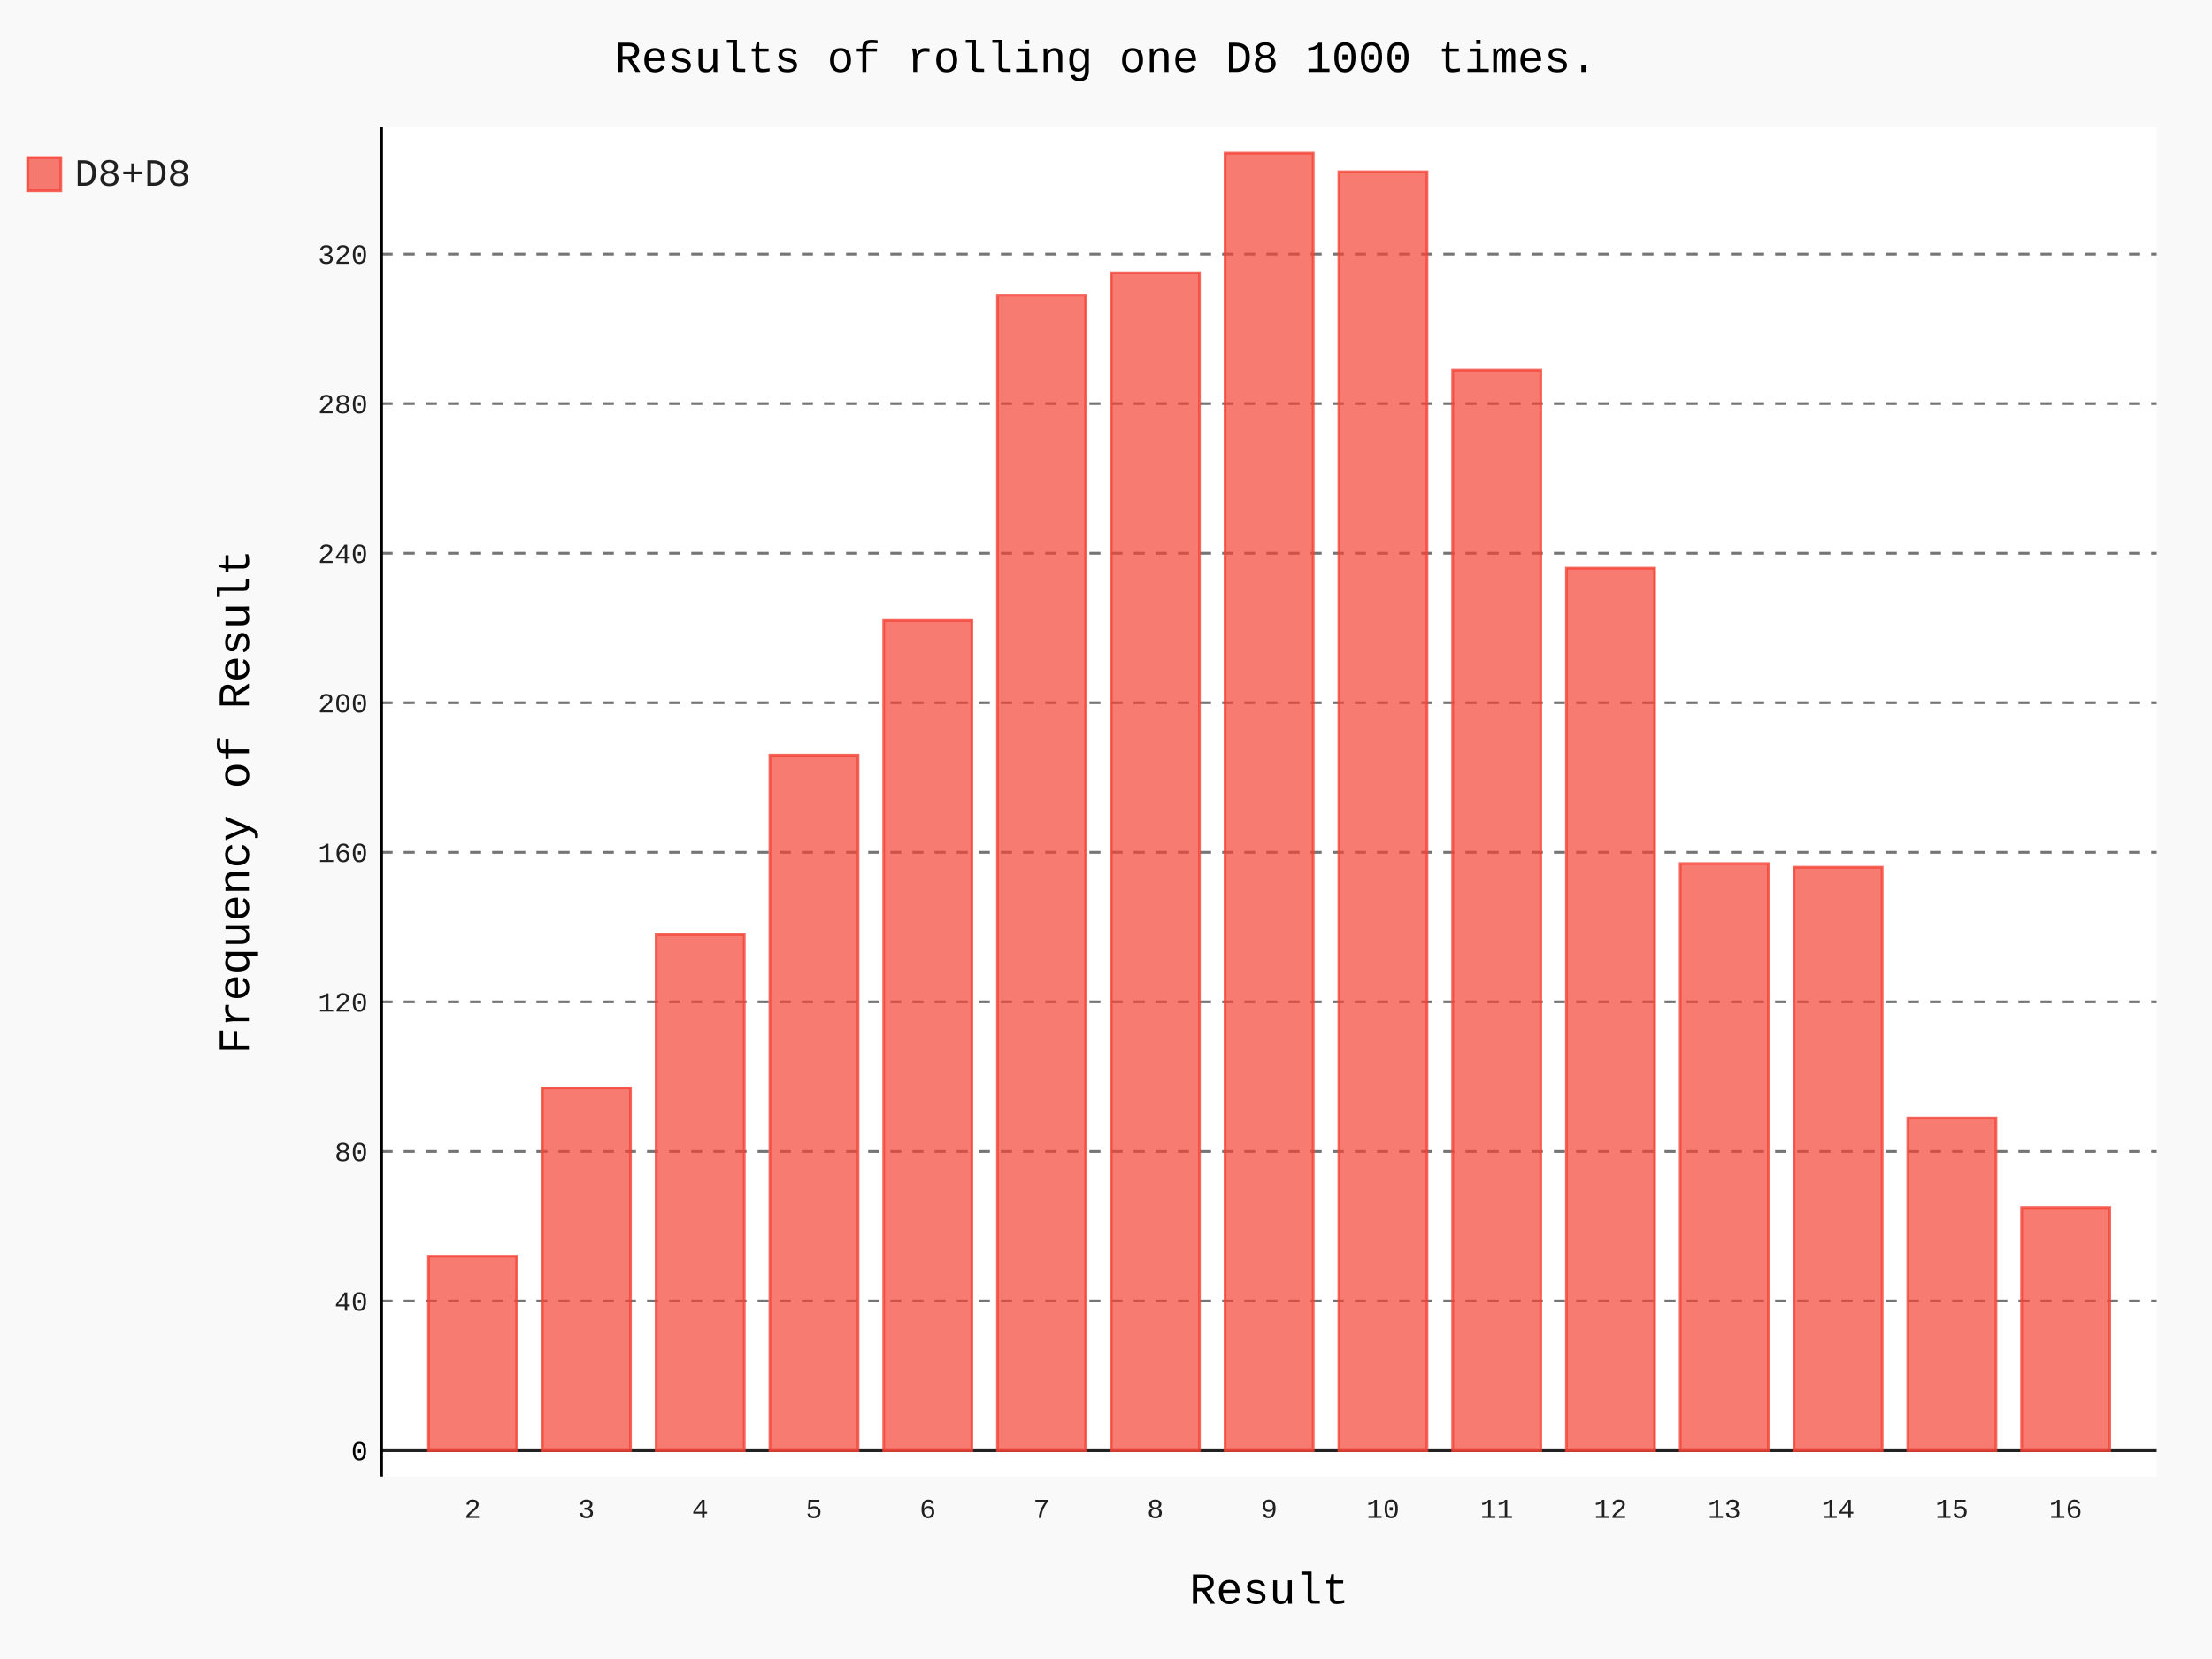
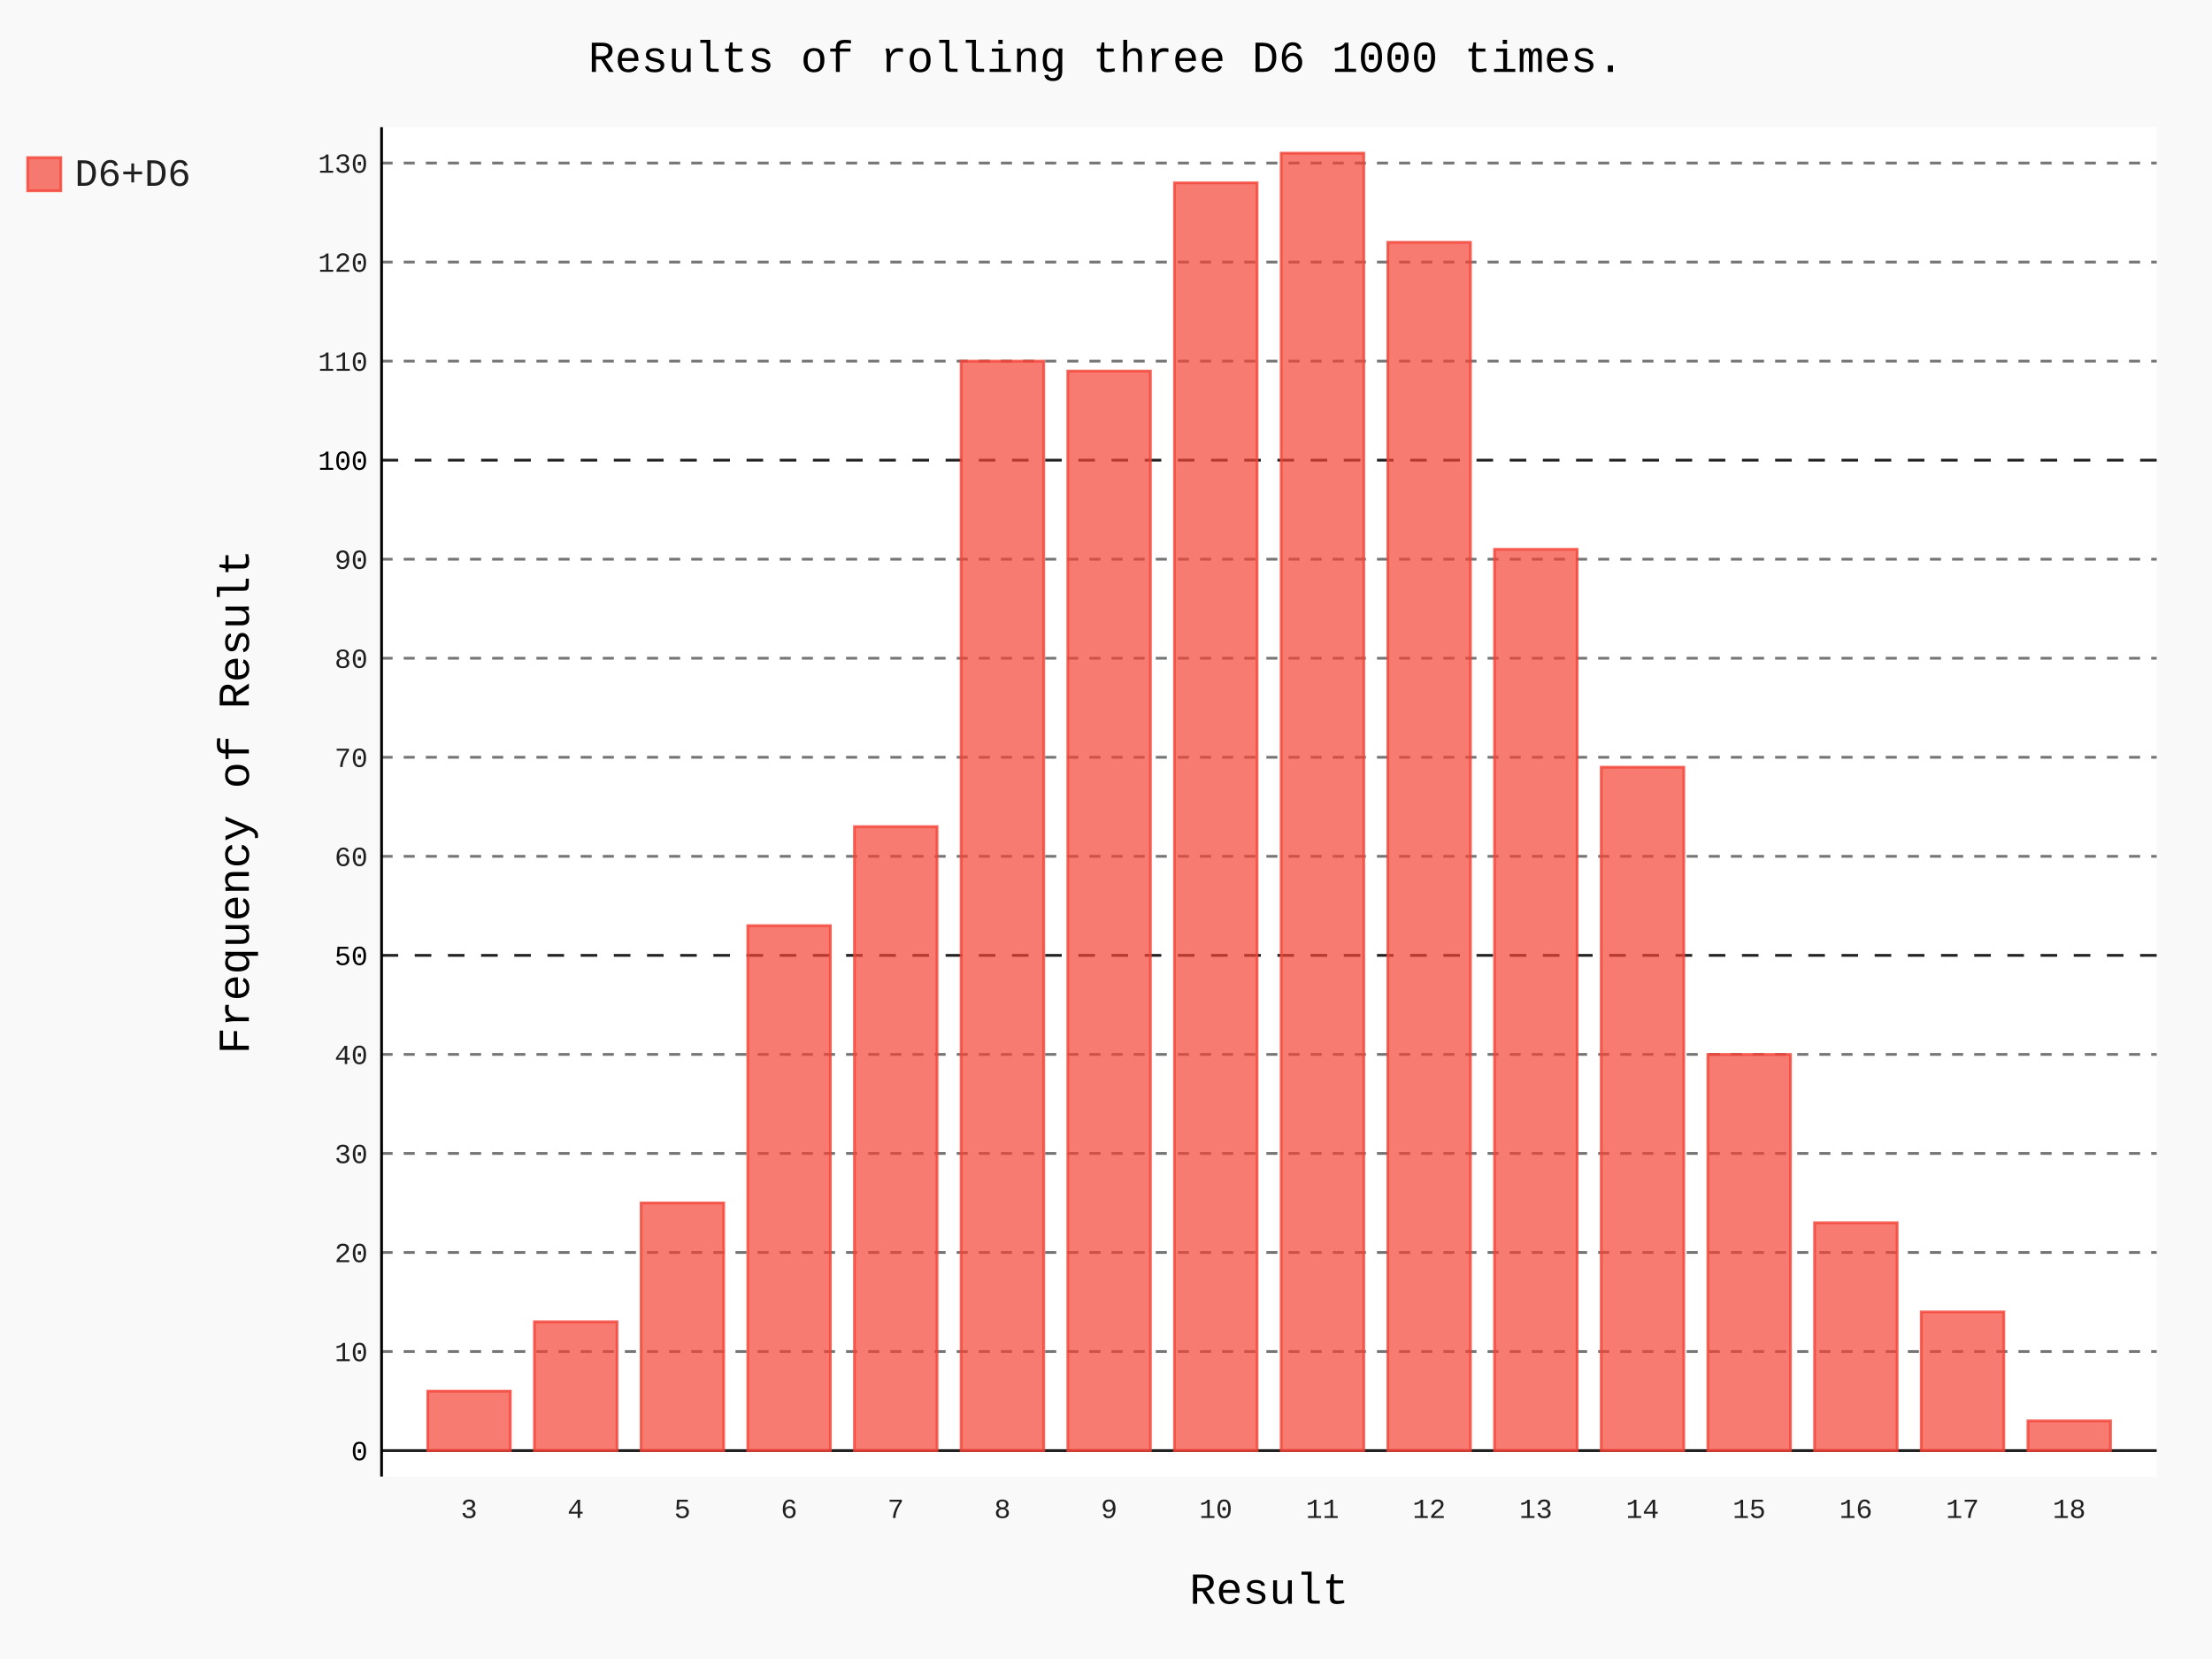
- <svg xmlns="http://www.w3.org/2000/svg" id="chart-a78a867e-a311-483c-8ba9-3763acef9008" class="pygal-chart" viewBox="0 0 800 600">
+ <svg xmlns="http://www.w3.org/2000/svg" id="chart-d920b6f3-57e1-4928-8b99-351d2b0e50c4" class="pygal-chart" viewBox="0 0 800 600">
  <defs>
-     <style type="text/css">#chart-a78a867e-a311-483c-8ba9-3763acef9008{-webkit-user-select:none;-webkit-font-smoothing:antialiased;font-family:Consolas,"Liberation Mono",Menlo,Courier,monospace}#chart-a78a867e-a311-483c-8ba9-3763acef9008 .title{font-family:Consolas,"Liberation Mono",Menlo,Courier,monospace;font-size:16px}#chart-a78a867e-a311-483c-8ba9-3763acef9008 .legends .legend text{font-family:Consolas,"Liberation Mono",Menlo,Courier,monospace;font-size:14px}#chart-a78a867e-a311-483c-8ba9-3763acef9008 .axis text{font-family:Consolas,"Liberation Mono",Menlo,Courier,monospace;font-size:10px}#chart-a78a867e-a311-483c-8ba9-3763acef9008 .axis text.major{font-family:Consolas,"Liberation Mono",Menlo,Courier,monospace;font-size:10px}#chart-a78a867e-a311-483c-8ba9-3763acef9008 .text-overlay text.value{font-family:Consolas,"Liberation Mono",Menlo,Courier,monospace;font-size:16px}#chart-a78a867e-a311-483c-8ba9-3763acef9008 .text-overlay text.label{font-family:Consolas,"Liberation Mono",Menlo,Courier,monospace;font-size:10px}#chart-a78a867e-a311-483c-8ba9-3763acef9008 .tooltip{font-family:Consolas,"Liberation Mono",Menlo,Courier,monospace;font-size:14px}#chart-a78a867e-a311-483c-8ba9-3763acef9008 text.no_data{font-family:Consolas,"Liberation Mono",Menlo,Courier,monospace;font-size:64px}
- #chart-a78a867e-a311-483c-8ba9-3763acef9008{background-color:rgba(249,249,249,1)}#chart-a78a867e-a311-483c-8ba9-3763acef9008 path,#chart-a78a867e-a311-483c-8ba9-3763acef9008 line,#chart-a78a867e-a311-483c-8ba9-3763acef9008 rect,#chart-a78a867e-a311-483c-8ba9-3763acef9008 circle{-webkit-transition:150ms;-moz-transition:150ms;transition:150ms}#chart-a78a867e-a311-483c-8ba9-3763acef9008 .graph &gt; .background{fill:rgba(249,249,249,1)}#chart-a78a867e-a311-483c-8ba9-3763acef9008 .plot &gt; .background{fill:rgba(255,255,255,1)}#chart-a78a867e-a311-483c-8ba9-3763acef9008 .graph{fill:rgba(0,0,0,.87)}#chart-a78a867e-a311-483c-8ba9-3763acef9008 text.no_data{fill:rgba(0,0,0,1)}#chart-a78a867e-a311-483c-8ba9-3763acef9008 .title{fill:rgba(0,0,0,1)}#chart-a78a867e-a311-483c-8ba9-3763acef9008 .legends .legend text{fill:rgba(0,0,0,.87)}#chart-a78a867e-a311-483c-8ba9-3763acef9008 .legends .legend:hover text{fill:rgba(0,0,0,1)}#chart-a78a867e-a311-483c-8ba9-3763acef9008 .axis .line{stroke:rgba(0,0,0,1)}#chart-a78a867e-a311-483c-8ba9-3763acef9008 .axis .guide.line{stroke:rgba(0,0,0,.54)}#chart-a78a867e-a311-483c-8ba9-3763acef9008 .axis .major.line{stroke:rgba(0,0,0,.87)}#chart-a78a867e-a311-483c-8ba9-3763acef9008 .axis text.major{fill:rgba(0,0,0,1)}#chart-a78a867e-a311-483c-8ba9-3763acef9008 .axis.y .guides:hover .guide.line,#chart-a78a867e-a311-483c-8ba9-3763acef9008 .line-graph .axis.x .guides:hover .guide.line,#chart-a78a867e-a311-483c-8ba9-3763acef9008 .stackedline-graph .axis.x .guides:hover .guide.line,#chart-a78a867e-a311-483c-8ba9-3763acef9008 .xy-graph .axis.x .guides:hover .guide.line{stroke:rgba(0,0,0,1)}#chart-a78a867e-a311-483c-8ba9-3763acef9008 .axis .guides:hover text{fill:rgba(0,0,0,1)}#chart-a78a867e-a311-483c-8ba9-3763acef9008 .reactive{fill-opacity:.7;stroke-opacity:.8}#chart-a78a867e-a311-483c-8ba9-3763acef9008 .ci{stroke:rgba(0,0,0,.87)}#chart-a78a867e-a311-483c-8ba9-3763acef9008 .reactive.active,#chart-a78a867e-a311-483c-8ba9-3763acef9008 .active .reactive{fill-opacity:.8;stroke-opacity:.9;stroke-width:4}#chart-a78a867e-a311-483c-8ba9-3763acef9008 .ci .reactive.active{stroke-width:1.5}#chart-a78a867e-a311-483c-8ba9-3763acef9008 .series text{fill:rgba(0,0,0,1)}#chart-a78a867e-a311-483c-8ba9-3763acef9008 .tooltip rect{fill:rgba(255,255,255,1);stroke:rgba(0,0,0,1);-webkit-transition:opacity 150ms;-moz-transition:opacity 150ms;transition:opacity 150ms}#chart-a78a867e-a311-483c-8ba9-3763acef9008 .tooltip .label{fill:rgba(0,0,0,.87)}#chart-a78a867e-a311-483c-8ba9-3763acef9008 .tooltip .label{fill:rgba(0,0,0,.87)}#chart-a78a867e-a311-483c-8ba9-3763acef9008 .tooltip .legend{font-size:.8em;fill:rgba(0,0,0,.54)}#chart-a78a867e-a311-483c-8ba9-3763acef9008 .tooltip .x_label{font-size:.6em;fill:rgba(0,0,0,1)}#chart-a78a867e-a311-483c-8ba9-3763acef9008 .tooltip .xlink{font-size:.5em;text-decoration:underline}#chart-a78a867e-a311-483c-8ba9-3763acef9008 .tooltip .value{font-size:1.5em}#chart-a78a867e-a311-483c-8ba9-3763acef9008 .bound{font-size:.5em}#chart-a78a867e-a311-483c-8ba9-3763acef9008 .max-value{font-size:.75em;fill:rgba(0,0,0,.54)}#chart-a78a867e-a311-483c-8ba9-3763acef9008 .map-element{fill:rgba(255,255,255,1);stroke:rgba(0,0,0,.54) !important}#chart-a78a867e-a311-483c-8ba9-3763acef9008 .map-element .reactive{fill-opacity:inherit;stroke-opacity:inherit}#chart-a78a867e-a311-483c-8ba9-3763acef9008 .color-0,#chart-a78a867e-a311-483c-8ba9-3763acef9008 .color-0 a:visited{stroke:#F44336;fill:#F44336}#chart-a78a867e-a311-483c-8ba9-3763acef9008 .text-overlay .color-0 text{fill:black}
- #chart-a78a867e-a311-483c-8ba9-3763acef9008 text.no_data{text-anchor:middle}#chart-a78a867e-a311-483c-8ba9-3763acef9008 .guide.line{fill:none}#chart-a78a867e-a311-483c-8ba9-3763acef9008 .centered{text-anchor:middle}#chart-a78a867e-a311-483c-8ba9-3763acef9008 .title{text-anchor:middle}#chart-a78a867e-a311-483c-8ba9-3763acef9008 .legends .legend text{fill-opacity:1}#chart-a78a867e-a311-483c-8ba9-3763acef9008 .axis.x text{text-anchor:middle}#chart-a78a867e-a311-483c-8ba9-3763acef9008 .axis.x:not(.web) text[transform]{text-anchor:start}#chart-a78a867e-a311-483c-8ba9-3763acef9008 .axis.x:not(.web) text[transform].backwards{text-anchor:end}#chart-a78a867e-a311-483c-8ba9-3763acef9008 .axis.y text{text-anchor:end}#chart-a78a867e-a311-483c-8ba9-3763acef9008 .axis.y text[transform].backwards{text-anchor:start}#chart-a78a867e-a311-483c-8ba9-3763acef9008 .axis.y2 text{text-anchor:start}#chart-a78a867e-a311-483c-8ba9-3763acef9008 .axis.y2 text[transform].backwards{text-anchor:end}#chart-a78a867e-a311-483c-8ba9-3763acef9008 .axis .guide.line{stroke-dasharray:4,4}#chart-a78a867e-a311-483c-8ba9-3763acef9008 .axis .major.guide.line{stroke-dasharray:6,6}#chart-a78a867e-a311-483c-8ba9-3763acef9008 .horizontal .axis.y .guide.line,#chart-a78a867e-a311-483c-8ba9-3763acef9008 .horizontal .axis.y2 .guide.line,#chart-a78a867e-a311-483c-8ba9-3763acef9008 .vertical .axis.x .guide.line{opacity:0}#chart-a78a867e-a311-483c-8ba9-3763acef9008 .horizontal .axis.always_show .guide.line,#chart-a78a867e-a311-483c-8ba9-3763acef9008 .vertical .axis.always_show .guide.line{opacity:1 !important}#chart-a78a867e-a311-483c-8ba9-3763acef9008 .axis.y .guides:hover .guide.line,#chart-a78a867e-a311-483c-8ba9-3763acef9008 .axis.y2 .guides:hover .guide.line,#chart-a78a867e-a311-483c-8ba9-3763acef9008 .axis.x .guides:hover .guide.line{opacity:1}#chart-a78a867e-a311-483c-8ba9-3763acef9008 .axis .guides:hover text{opacity:1}#chart-a78a867e-a311-483c-8ba9-3763acef9008 .nofill{fill:none}#chart-a78a867e-a311-483c-8ba9-3763acef9008 .subtle-fill{fill-opacity:.2}#chart-a78a867e-a311-483c-8ba9-3763acef9008 .dot{stroke-width:1px;fill-opacity:1}#chart-a78a867e-a311-483c-8ba9-3763acef9008 .dot.active{stroke-width:5px}#chart-a78a867e-a311-483c-8ba9-3763acef9008 .dot.negative{fill:transparent}#chart-a78a867e-a311-483c-8ba9-3763acef9008 text,#chart-a78a867e-a311-483c-8ba9-3763acef9008 tspan{stroke:none !important}#chart-a78a867e-a311-483c-8ba9-3763acef9008 .series text.active{opacity:1}#chart-a78a867e-a311-483c-8ba9-3763acef9008 .tooltip rect{fill-opacity:.95;stroke-width:.5}#chart-a78a867e-a311-483c-8ba9-3763acef9008 .tooltip text{fill-opacity:1}#chart-a78a867e-a311-483c-8ba9-3763acef9008 .showable{visibility:hidden}#chart-a78a867e-a311-483c-8ba9-3763acef9008 .showable.shown{visibility:visible}#chart-a78a867e-a311-483c-8ba9-3763acef9008 .gauge-background{fill:rgba(229,229,229,1);stroke:none}#chart-a78a867e-a311-483c-8ba9-3763acef9008 .bg-lines{stroke:rgba(249,249,249,1);stroke-width:2px}</style>
+     <style type="text/css">#chart-d920b6f3-57e1-4928-8b99-351d2b0e50c4{-webkit-user-select:none;-webkit-font-smoothing:antialiased;font-family:Consolas,"Liberation Mono",Menlo,Courier,monospace}#chart-d920b6f3-57e1-4928-8b99-351d2b0e50c4 .title{font-family:Consolas,"Liberation Mono",Menlo,Courier,monospace;font-size:16px}#chart-d920b6f3-57e1-4928-8b99-351d2b0e50c4 .legends .legend text{font-family:Consolas,"Liberation Mono",Menlo,Courier,monospace;font-size:14px}#chart-d920b6f3-57e1-4928-8b99-351d2b0e50c4 .axis text{font-family:Consolas,"Liberation Mono",Menlo,Courier,monospace;font-size:10px}#chart-d920b6f3-57e1-4928-8b99-351d2b0e50c4 .axis text.major{font-family:Consolas,"Liberation Mono",Menlo,Courier,monospace;font-size:10px}#chart-d920b6f3-57e1-4928-8b99-351d2b0e50c4 .text-overlay text.value{font-family:Consolas,"Liberation Mono",Menlo,Courier,monospace;font-size:16px}#chart-d920b6f3-57e1-4928-8b99-351d2b0e50c4 .text-overlay text.label{font-family:Consolas,"Liberation Mono",Menlo,Courier,monospace;font-size:10px}#chart-d920b6f3-57e1-4928-8b99-351d2b0e50c4 .tooltip{font-family:Consolas,"Liberation Mono",Menlo,Courier,monospace;font-size:14px}#chart-d920b6f3-57e1-4928-8b99-351d2b0e50c4 text.no_data{font-family:Consolas,"Liberation Mono",Menlo,Courier,monospace;font-size:64px}
+ #chart-d920b6f3-57e1-4928-8b99-351d2b0e50c4{background-color:rgba(249,249,249,1)}#chart-d920b6f3-57e1-4928-8b99-351d2b0e50c4 path,#chart-d920b6f3-57e1-4928-8b99-351d2b0e50c4 line,#chart-d920b6f3-57e1-4928-8b99-351d2b0e50c4 rect,#chart-d920b6f3-57e1-4928-8b99-351d2b0e50c4 circle{-webkit-transition:150ms;-moz-transition:150ms;transition:150ms}#chart-d920b6f3-57e1-4928-8b99-351d2b0e50c4 .graph &gt; .background{fill:rgba(249,249,249,1)}#chart-d920b6f3-57e1-4928-8b99-351d2b0e50c4 .plot &gt; .background{fill:rgba(255,255,255,1)}#chart-d920b6f3-57e1-4928-8b99-351d2b0e50c4 .graph{fill:rgba(0,0,0,.87)}#chart-d920b6f3-57e1-4928-8b99-351d2b0e50c4 text.no_data{fill:rgba(0,0,0,1)}#chart-d920b6f3-57e1-4928-8b99-351d2b0e50c4 .title{fill:rgba(0,0,0,1)}#chart-d920b6f3-57e1-4928-8b99-351d2b0e50c4 .legends .legend text{fill:rgba(0,0,0,.87)}#chart-d920b6f3-57e1-4928-8b99-351d2b0e50c4 .legends .legend:hover text{fill:rgba(0,0,0,1)}#chart-d920b6f3-57e1-4928-8b99-351d2b0e50c4 .axis .line{stroke:rgba(0,0,0,1)}#chart-d920b6f3-57e1-4928-8b99-351d2b0e50c4 .axis .guide.line{stroke:rgba(0,0,0,.54)}#chart-d920b6f3-57e1-4928-8b99-351d2b0e50c4 .axis .major.line{stroke:rgba(0,0,0,.87)}#chart-d920b6f3-57e1-4928-8b99-351d2b0e50c4 .axis text.major{fill:rgba(0,0,0,1)}#chart-d920b6f3-57e1-4928-8b99-351d2b0e50c4 .axis.y .guides:hover .guide.line,#chart-d920b6f3-57e1-4928-8b99-351d2b0e50c4 .line-graph .axis.x .guides:hover .guide.line,#chart-d920b6f3-57e1-4928-8b99-351d2b0e50c4 .stackedline-graph .axis.x .guides:hover .guide.line,#chart-d920b6f3-57e1-4928-8b99-351d2b0e50c4 .xy-graph .axis.x .guides:hover .guide.line{stroke:rgba(0,0,0,1)}#chart-d920b6f3-57e1-4928-8b99-351d2b0e50c4 .axis .guides:hover text{fill:rgba(0,0,0,1)}#chart-d920b6f3-57e1-4928-8b99-351d2b0e50c4 .reactive{fill-opacity:.7;stroke-opacity:.8}#chart-d920b6f3-57e1-4928-8b99-351d2b0e50c4 .ci{stroke:rgba(0,0,0,.87)}#chart-d920b6f3-57e1-4928-8b99-351d2b0e50c4 .reactive.active,#chart-d920b6f3-57e1-4928-8b99-351d2b0e50c4 .active .reactive{fill-opacity:.8;stroke-opacity:.9;stroke-width:4}#chart-d920b6f3-57e1-4928-8b99-351d2b0e50c4 .ci .reactive.active{stroke-width:1.5}#chart-d920b6f3-57e1-4928-8b99-351d2b0e50c4 .series text{fill:rgba(0,0,0,1)}#chart-d920b6f3-57e1-4928-8b99-351d2b0e50c4 .tooltip rect{fill:rgba(255,255,255,1);stroke:rgba(0,0,0,1);-webkit-transition:opacity 150ms;-moz-transition:opacity 150ms;transition:opacity 150ms}#chart-d920b6f3-57e1-4928-8b99-351d2b0e50c4 .tooltip .label{fill:rgba(0,0,0,.87)}#chart-d920b6f3-57e1-4928-8b99-351d2b0e50c4 .tooltip .label{fill:rgba(0,0,0,.87)}#chart-d920b6f3-57e1-4928-8b99-351d2b0e50c4 .tooltip .legend{font-size:.8em;fill:rgba(0,0,0,.54)}#chart-d920b6f3-57e1-4928-8b99-351d2b0e50c4 .tooltip .x_label{font-size:.6em;fill:rgba(0,0,0,1)}#chart-d920b6f3-57e1-4928-8b99-351d2b0e50c4 .tooltip .xlink{font-size:.5em;text-decoration:underline}#chart-d920b6f3-57e1-4928-8b99-351d2b0e50c4 .tooltip .value{font-size:1.5em}#chart-d920b6f3-57e1-4928-8b99-351d2b0e50c4 .bound{font-size:.5em}#chart-d920b6f3-57e1-4928-8b99-351d2b0e50c4 .max-value{font-size:.75em;fill:rgba(0,0,0,.54)}#chart-d920b6f3-57e1-4928-8b99-351d2b0e50c4 .map-element{fill:rgba(255,255,255,1);stroke:rgba(0,0,0,.54) !important}#chart-d920b6f3-57e1-4928-8b99-351d2b0e50c4 .map-element .reactive{fill-opacity:inherit;stroke-opacity:inherit}#chart-d920b6f3-57e1-4928-8b99-351d2b0e50c4 .color-0,#chart-d920b6f3-57e1-4928-8b99-351d2b0e50c4 .color-0 a:visited{stroke:#F44336;fill:#F44336}#chart-d920b6f3-57e1-4928-8b99-351d2b0e50c4 .text-overlay .color-0 text{fill:black}
+ #chart-d920b6f3-57e1-4928-8b99-351d2b0e50c4 text.no_data{text-anchor:middle}#chart-d920b6f3-57e1-4928-8b99-351d2b0e50c4 .guide.line{fill:none}#chart-d920b6f3-57e1-4928-8b99-351d2b0e50c4 .centered{text-anchor:middle}#chart-d920b6f3-57e1-4928-8b99-351d2b0e50c4 .title{text-anchor:middle}#chart-d920b6f3-57e1-4928-8b99-351d2b0e50c4 .legends .legend text{fill-opacity:1}#chart-d920b6f3-57e1-4928-8b99-351d2b0e50c4 .axis.x text{text-anchor:middle}#chart-d920b6f3-57e1-4928-8b99-351d2b0e50c4 .axis.x:not(.web) text[transform]{text-anchor:start}#chart-d920b6f3-57e1-4928-8b99-351d2b0e50c4 .axis.x:not(.web) text[transform].backwards{text-anchor:end}#chart-d920b6f3-57e1-4928-8b99-351d2b0e50c4 .axis.y text{text-anchor:end}#chart-d920b6f3-57e1-4928-8b99-351d2b0e50c4 .axis.y text[transform].backwards{text-anchor:start}#chart-d920b6f3-57e1-4928-8b99-351d2b0e50c4 .axis.y2 text{text-anchor:start}#chart-d920b6f3-57e1-4928-8b99-351d2b0e50c4 .axis.y2 text[transform].backwards{text-anchor:end}#chart-d920b6f3-57e1-4928-8b99-351d2b0e50c4 .axis .guide.line{stroke-dasharray:4,4}#chart-d920b6f3-57e1-4928-8b99-351d2b0e50c4 .axis .major.guide.line{stroke-dasharray:6,6}#chart-d920b6f3-57e1-4928-8b99-351d2b0e50c4 .horizontal .axis.y .guide.line,#chart-d920b6f3-57e1-4928-8b99-351d2b0e50c4 .horizontal .axis.y2 .guide.line,#chart-d920b6f3-57e1-4928-8b99-351d2b0e50c4 .vertical .axis.x .guide.line{opacity:0}#chart-d920b6f3-57e1-4928-8b99-351d2b0e50c4 .horizontal .axis.always_show .guide.line,#chart-d920b6f3-57e1-4928-8b99-351d2b0e50c4 .vertical .axis.always_show .guide.line{opacity:1 !important}#chart-d920b6f3-57e1-4928-8b99-351d2b0e50c4 .axis.y .guides:hover .guide.line,#chart-d920b6f3-57e1-4928-8b99-351d2b0e50c4 .axis.y2 .guides:hover .guide.line,#chart-d920b6f3-57e1-4928-8b99-351d2b0e50c4 .axis.x .guides:hover .guide.line{opacity:1}#chart-d920b6f3-57e1-4928-8b99-351d2b0e50c4 .axis .guides:hover text{opacity:1}#chart-d920b6f3-57e1-4928-8b99-351d2b0e50c4 .nofill{fill:none}#chart-d920b6f3-57e1-4928-8b99-351d2b0e50c4 .subtle-fill{fill-opacity:.2}#chart-d920b6f3-57e1-4928-8b99-351d2b0e50c4 .dot{stroke-width:1px;fill-opacity:1}#chart-d920b6f3-57e1-4928-8b99-351d2b0e50c4 .dot.active{stroke-width:5px}#chart-d920b6f3-57e1-4928-8b99-351d2b0e50c4 .dot.negative{fill:transparent}#chart-d920b6f3-57e1-4928-8b99-351d2b0e50c4 text,#chart-d920b6f3-57e1-4928-8b99-351d2b0e50c4 tspan{stroke:none !important}#chart-d920b6f3-57e1-4928-8b99-351d2b0e50c4 .series text.active{opacity:1}#chart-d920b6f3-57e1-4928-8b99-351d2b0e50c4 .tooltip rect{fill-opacity:.95;stroke-width:.5}#chart-d920b6f3-57e1-4928-8b99-351d2b0e50c4 .tooltip text{fill-opacity:1}#chart-d920b6f3-57e1-4928-8b99-351d2b0e50c4 .showable{visibility:hidden}#chart-d920b6f3-57e1-4928-8b99-351d2b0e50c4 .showable.shown{visibility:visible}#chart-d920b6f3-57e1-4928-8b99-351d2b0e50c4 .gauge-background{fill:rgba(229,229,229,1);stroke:none}#chart-d920b6f3-57e1-4928-8b99-351d2b0e50c4 .bg-lines{stroke:rgba(249,249,249,1);stroke-width:2px}</style>
  </defs>
  <g class="graph bar-graph vertical">
    <rect class="background" height="600" width="800" x="0" y="0" />
    <g class="plot" transform="translate(138, 46)">
      <rect class="background" height="488" width="642.0" x="0" y="0" />
      <g class="axis y always_show">
        <g class="guides">
          <path class="axis major line" d="M0 478.615 h642" />
          <text class="major" x="-5" y="482.115">0</text>
        </g>
        <g class="guides">
-           <path class="guide line" d="M0 424.525 h642" />
-           <text class="" x="-5" y="428.025">40</text>
-         </g>
-         <g class="guides">
-           <path class="guide line" d="M0 370.435 h642" />
-           <text class="" x="-5" y="373.935">80</text>
-         </g>
-         <g class="guides">
-           <path class="guide line" d="M0 316.345 h642" />
-           <text class="" x="-5" y="319.845">120</text>
-         </g>
-         <g class="guides">
-           <path class="guide line" d="M0 262.255 h642" />
-           <text class="" x="-5" y="265.755">160</text>
-         </g>
-         <g class="guides">
-           <path class="guide line" d="M0 208.165 h642" />
-           <text class="" x="-5" y="211.665">200</text>
-         </g>
-         <g class="guides">
-           <path class="guide line" d="M0 154.075 h642" />
-           <text class="" x="-5" y="157.575">240</text>
-         </g>
-         <g class="guides">
-           <path class="guide line" d="M0 99.985 h642" />
-           <text class="" x="-5" y="103.485">280</text>
-         </g>
-         <g class="guides">
-           <path class="guide line" d="M0 45.895 h642" />
-           <text class="" x="-5" y="49.395">320</text>
+           <path class="guide line" d="M0 442.796 h642" />
+           <text class="" x="-5" y="446.296">10</text>
+         </g>
+         <g class="guides">
+           <path class="guide line" d="M0 406.977 h642" />
+           <text class="" x="-5" y="410.477">20</text>
+         </g>
+         <g class="guides">
+           <path class="guide line" d="M0 371.158 h642" />
+           <text class="" x="-5" y="374.658">30</text>
+         </g>
+         <g class="guides">
+           <path class="guide line" d="M0 335.339 h642" />
+           <text class="" x="-5" y="338.839">40</text>
+         </g>
+         <g class="guides">
+           <path class="major guide line" d="M0 299.52 h642" />
+           <text class="major" x="-5" y="303.02">50</text>
+         </g>
+         <g class="guides">
+           <path class="guide line" d="M0 263.701 h642" />
+           <text class="" x="-5" y="267.201">60</text>
+         </g>
+         <g class="guides">
+           <path class="guide line" d="M0 227.881 h642" />
+           <text class="" x="-5" y="231.381">70</text>
+         </g>
+         <g class="guides">
+           <path class="guide line" d="M0 192.062 h642" />
+           <text class="" x="-5" y="195.562">80</text>
+         </g>
+         <g class="guides">
+           <path class="guide line" d="M0 156.243 h642" />
+           <text class="" x="-5" y="159.743">90</text>
+         </g>
+         <g class="guides">
+           <path class="major guide line" d="M0 120.424 h642" />
+           <text class="major" x="-5" y="123.924">100</text>
+         </g>
+         <g class="guides">
+           <path class="guide line" d="M0 84.605 h642" />
+           <text class="" x="-5" y="88.105">110</text>
+         </g>
+         <g class="guides">
+           <path class="guide line" d="M0 48.786 h642" />
+           <text class="" x="-5" y="52.286">120</text>
+         </g>
+         <g class="guides">
+           <path class="guide line" d="M0 12.967 h642" />
+           <text class="" x="-5" y="16.467">130</text>
        </g>
      </g>
      <g class="axis x">
        <path class="line" d="M0 0 v488" />
        <g class="guides">
-           <path class="guide line" d="M32.923 0 v488" />
-           <text class="" x="32.923" y="503.0">2</text>
-         </g>
-         <g class="guides">
-           <path class="guide line" d="M74.077 0 v488" />
-           <text class="" x="74.077" y="503.0">3</text>
-         </g>
-         <g class="guides">
-           <path class="guide line" d="M115.231 0 v488" />
-           <text class="" x="115.231" y="503.0">4</text>
-         </g>
-         <g class="guides">
-           <path class="guide line" d="M156.385 0 v488" />
-           <text class="" x="156.385" y="503.0">5</text>
-         </g>
-         <g class="guides">
-           <path class="guide line" d="M197.538 0 v488" />
-           <text class="" x="197.538" y="503.0">6</text>
-         </g>
-         <g class="guides">
-           <path class="guide line" d="M238.692 0 v488" />
-           <text class="" x="238.692" y="503.0">7</text>
-         </g>
-         <g class="guides">
-           <path class="guide line" d="M279.846 0 v488" />
-           <text class="" x="279.846" y="503.0">8</text>
-         </g>
-         <g class="guides">
-           <path class="guide line" d="M321 0 v488" />
-           <text class="" x="321.0" y="503.0">9</text>
-         </g>
-         <g class="guides">
-           <path class="guide line" d="M362.154 0 v488" />
-           <text class="" x="362.154" y="503.0">10</text>
-         </g>
-         <g class="guides">
-           <path class="guide line" d="M403.308 0 v488" />
-           <text class="" x="403.308" y="503.0">11</text>
-         </g>
-         <g class="guides">
-           <path class="guide line" d="M444.462 0 v488" />
-           <text class="" x="444.462" y="503.0">12</text>
-         </g>
-         <g class="guides">
-           <path class="guide line" d="M485.615 0 v488" />
-           <text class="" x="485.615" y="503.0">13</text>
-         </g>
-         <g class="guides">
-           <path class="guide line" d="M526.769 0 v488" />
-           <text class="" x="526.769" y="503.0">14</text>
-         </g>
-         <g class="guides">
-           <path class="guide line" d="M567.923 0 v488" />
-           <text class="" x="567.923" y="503.0">15</text>
-         </g>
-         <g class="guides">
-           <path class="guide line" d="M609.077 0 v488" />
-           <text class="" x="609.077" y="503.0">16</text>
+           <path class="guide line" d="M31.637 0 v488" />
+           <text class="" x="31.637" y="503.0">3</text>
+         </g>
+         <g class="guides">
+           <path class="guide line" d="M70.219 0 v488" />
+           <text class="" x="70.219" y="503.0">4</text>
+         </g>
+         <g class="guides">
+           <path class="guide line" d="M108.8 0 v488" />
+           <text class="" x="108.8" y="503.0">5</text>
+         </g>
+         <g class="guides">
+           <path class="guide line" d="M147.382 0 v488" />
+           <text class="" x="147.382" y="503.0">6</text>
+         </g>
+         <g class="guides">
+           <path class="guide line" d="M185.964 0 v488" />
+           <text class="" x="185.964" y="503.0">7</text>
+         </g>
+         <g class="guides">
+           <path class="guide line" d="M224.546 0 v488" />
+           <text class="" x="224.546" y="503.0">8</text>
+         </g>
+         <g class="guides">
+           <path class="guide line" d="M263.127 0 v488" />
+           <text class="" x="263.127" y="503.0">9</text>
+         </g>
+         <g class="guides">
+           <path class="guide line" d="M301.709 0 v488" />
+           <text class="" x="301.709" y="503.0">10</text>
+         </g>
+         <g class="guides">
+           <path class="guide line" d="M340.291 0 v488" />
+           <text class="" x="340.291" y="503.0">11</text>
+         </g>
+         <g class="guides">
+           <path class="guide line" d="M378.873 0 v488" />
+           <text class="" x="378.873" y="503.0">12</text>
+         </g>
+         <g class="guides">
+           <path class="guide line" d="M417.454 0 v488" />
+           <text class="" x="417.454" y="503.0">13</text>
+         </g>
+         <g class="guides">
+           <path class="guide line" d="M456.036 0 v488" />
+           <text class="" x="456.036" y="503.0">14</text>
+         </g>
+         <g class="guides">
+           <path class="guide line" d="M494.618 0 v488" />
+           <text class="" x="494.618" y="503.0">15</text>
+         </g>
+         <g class="guides">
+           <path class="guide line" d="M533.2 0 v488" />
+           <text class="" x="533.2" y="503.0">16</text>
+         </g>
+         <g class="guides">
+           <path class="guide line" d="M571.781 0 v488" />
+           <text class="" x="571.781" y="503.0">17</text>
+         </g>
+         <g class="guides">
+           <path class="guide line" d="M610.363 0 v488" />
+           <text class="" x="610.363" y="503.0">18</text>
        </g>
      </g>
      <g class="series serie-0 color-0">
        <g class="bars">
          <g class="bar">
-             <rect class="rect reactive tooltip-trigger" height="70.317" rx="0" ry="0" width="31.87" x="16.988" y="408.298" />
-           </g>
-           <g class="bar">
-             <rect class="rect reactive tooltip-trigger" height="131.168" rx="0" ry="0" width="31.87" x="58.142" y="347.447" />
-           </g>
-           <g class="bar">
-             <rect class="rect reactive tooltip-trigger" height="186.611" rx="0" ry="0" width="31.87" x="99.296" y="292.005" />
-           </g>
-           <g class="bar">
-             <rect class="rect reactive tooltip-trigger" height="251.519" rx="0" ry="0" width="31.87" x="140.45" y="227.097" />
-           </g>
-           <g class="bar">
-             <rect class="rect reactive tooltip-trigger" height="300.2" rx="0" ry="0" width="31.87" x="181.604" y="178.416" />
-           </g>
-           <g class="bar">
-             <rect class="rect reactive tooltip-trigger" height="417.845" rx="0" ry="0" width="31.87" x="222.758" y="60.77" />
-           </g>
-           <g class="bar">
-             <rect class="rect reactive tooltip-trigger" height="425.959" rx="0" ry="0" width="31.87" x="263.911" y="52.657" />
-           </g>
-           <g class="bar">
-             <rect class="rect reactive tooltip-trigger" height="469.231" rx="0" ry="0" width="31.87" x="305.065" y="9.385" />
-           </g>
-           <g class="bar">
-             <rect class="rect reactive tooltip-trigger" height="462.47" rx="0" ry="0" width="31.87" x="346.219" y="16.146" />
-           </g>
-           <g class="bar">
-             <rect class="rect reactive tooltip-trigger" height="390.8" rx="0" ry="0" width="31.87" x="387.373" y="87.815" />
-           </g>
-           <g class="bar">
-             <rect class="rect reactive tooltip-trigger" height="319.131" rx="0" ry="0" width="31.87" x="428.527" y="159.484" />
-           </g>
-           <g class="bar">
-             <rect class="rect reactive tooltip-trigger" height="212.303" rx="0" ry="0" width="31.87" x="469.681" y="266.312" />
-           </g>
-           <g class="bar">
-             <rect class="rect reactive tooltip-trigger" height="210.951" rx="0" ry="0" width="31.87" x="510.834" y="267.664" />
-           </g>
-           <g class="bar">
-             <rect class="rect reactive tooltip-trigger" height="120.35" rx="0" ry="0" width="31.87" x="551.988" y="358.265" />
-           </g>
-           <g class="bar">
-             <rect class="rect reactive tooltip-trigger" height="87.896" rx="0" ry="0" width="31.87" x="593.142" y="390.719" />
+             <rect class="rect reactive tooltip-trigger" height="21.491" rx="0" ry="0" width="29.878" x="16.698" y="457.124" />
+           </g>
+           <g class="bar">
+             <rect class="rect reactive tooltip-trigger" height="46.565" rx="0" ry="0" width="29.878" x="55.28" y="432.05" />
+           </g>
+           <g class="bar">
+             <rect class="rect reactive tooltip-trigger" height="89.548" rx="0" ry="0" width="29.878" x="93.862" y="389.068" />
+           </g>
+           <g class="bar">
+             <rect class="rect reactive tooltip-trigger" height="189.841" rx="0" ry="0" width="29.878" x="132.443" y="288.774" />
+           </g>
+           <g class="bar">
+             <rect class="rect reactive tooltip-trigger" height="225.661" rx="0" ry="0" width="29.878" x="171.025" y="252.955" />
+           </g>
+           <g class="bar">
+             <rect class="rect reactive tooltip-trigger" height="394.011" rx="0" ry="0" width="29.878" x="209.607" y="84.605" />
+           </g>
+           <g class="bar">
+             <rect class="rect reactive tooltip-trigger" height="390.429" rx="0" ry="0" width="29.878" x="248.189" y="88.187" />
+           </g>
+           <g class="bar">
+             <rect class="rect reactive tooltip-trigger" height="458.485" rx="0" ry="0" width="29.878" x="286.77" y="20.13" />
+           </g>
+           <g class="bar">
+             <rect class="rect reactive tooltip-trigger" height="469.231" rx="0" ry="0" width="29.878" x="325.352" y="9.385" />
+           </g>
+           <g class="bar">
+             <rect class="rect reactive tooltip-trigger" height="436.994" rx="0" ry="0" width="29.878" x="363.934" y="41.622" />
+           </g>
+           <g class="bar">
+             <rect class="rect reactive tooltip-trigger" height="325.954" rx="0" ry="0" width="29.878" x="402.515" y="152.661" />
+           </g>
+           <g class="bar">
+             <rect class="rect reactive tooltip-trigger" height="247.152" rx="0" ry="0" width="29.878" x="441.097" y="231.463" />
+           </g>
+           <g class="bar">
+             <rect class="rect reactive tooltip-trigger" height="143.277" rx="0" ry="0" width="29.878" x="479.679" y="335.339" />
+           </g>
+           <g class="bar">
+             <rect class="rect reactive tooltip-trigger" height="82.384" rx="0" ry="0" width="29.878" x="518.261" y="396.231" />
+           </g>
+           <g class="bar">
+             <rect class="rect reactive tooltip-trigger" height="50.147" rx="0" ry="0" width="29.878" x="556.842" y="428.469" />
+           </g>
+           <g class="bar">
+             <rect class="rect reactive tooltip-trigger" height="10.746" rx="0" ry="0" width="29.878" x="595.424" y="467.87" />
          </g>
        </g>
      </g>
    </g>
    <g class="titles">
-       <text class="title plot_title" x="400.0" y="26">Results of rolling one D8 1000 times.</text>
+       <text class="title plot_title" x="400.0" y="26">Results of rolling three D6 1000 times.</text>
      <text class="title" x="459.0" y="580">Result</text>
      <text class="title" x="64.0" y="316.0" transform="rotate(-90 64 290)">Frequency of Result</text>
    </g>
    <g class="plot overlay" transform="translate(138, 46)">
      <g class="series serie-0 color-0" />
    </g>
    <g class="plot text-overlay" transform="translate(138, 46)">
      <g class="series serie-0 color-0" />
    </g>
    <g class="plot tooltip-overlay" transform="translate(138, 46)">
      <g class="tooltip" style="opacity: 0" transform="translate(0 0)">
        <rect class="tooltip-box" height="0" rx="0" ry="0" width="0" />
        <g class="text" />
      </g>
    </g>
    <g class="legends" transform="translate(10, 56)">
      <g class="legend reactive activate-serie" id="activate-serie-0">
        <rect class="color-0 reactive" height="12" width="12" x="0.0" y="1.0" />
-         <text x="17.0" y="11.2">D8+D8</text>
+         <text x="17.0" y="11.2">D6+D6</text>
      </g>
    </g>
    <g class="legends" transform="translate(790, 56)" />
  </g>
</svg>
